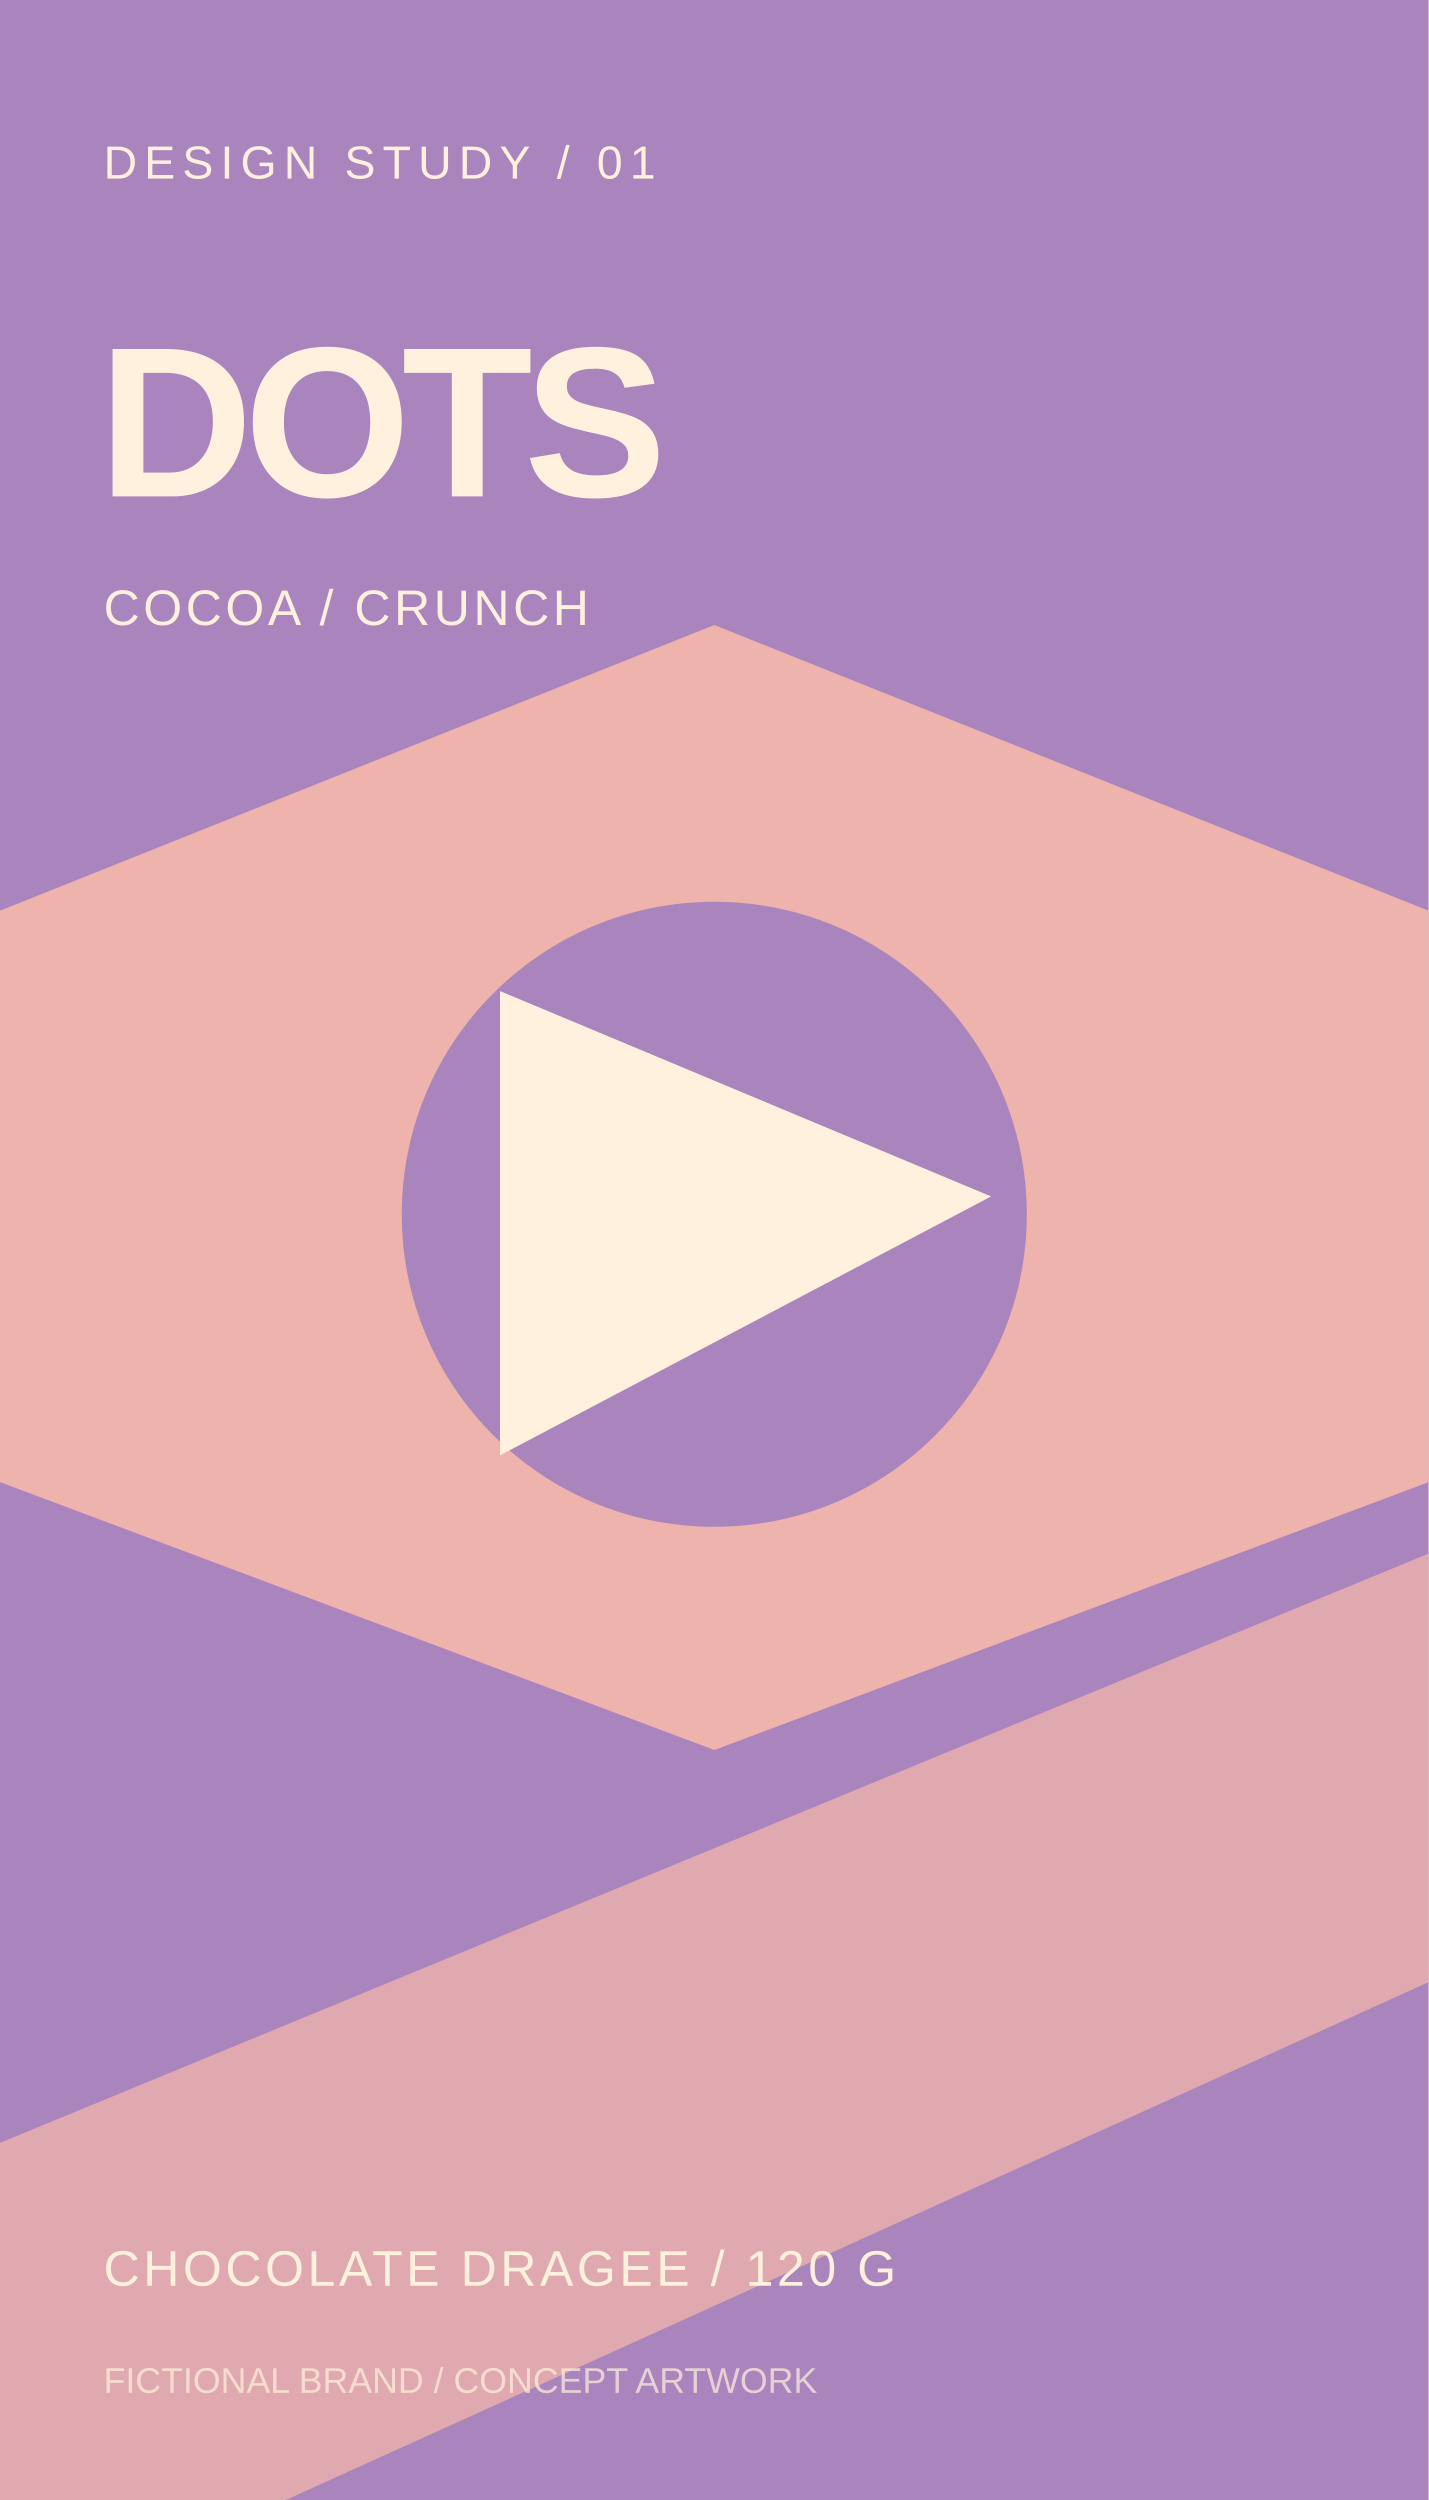
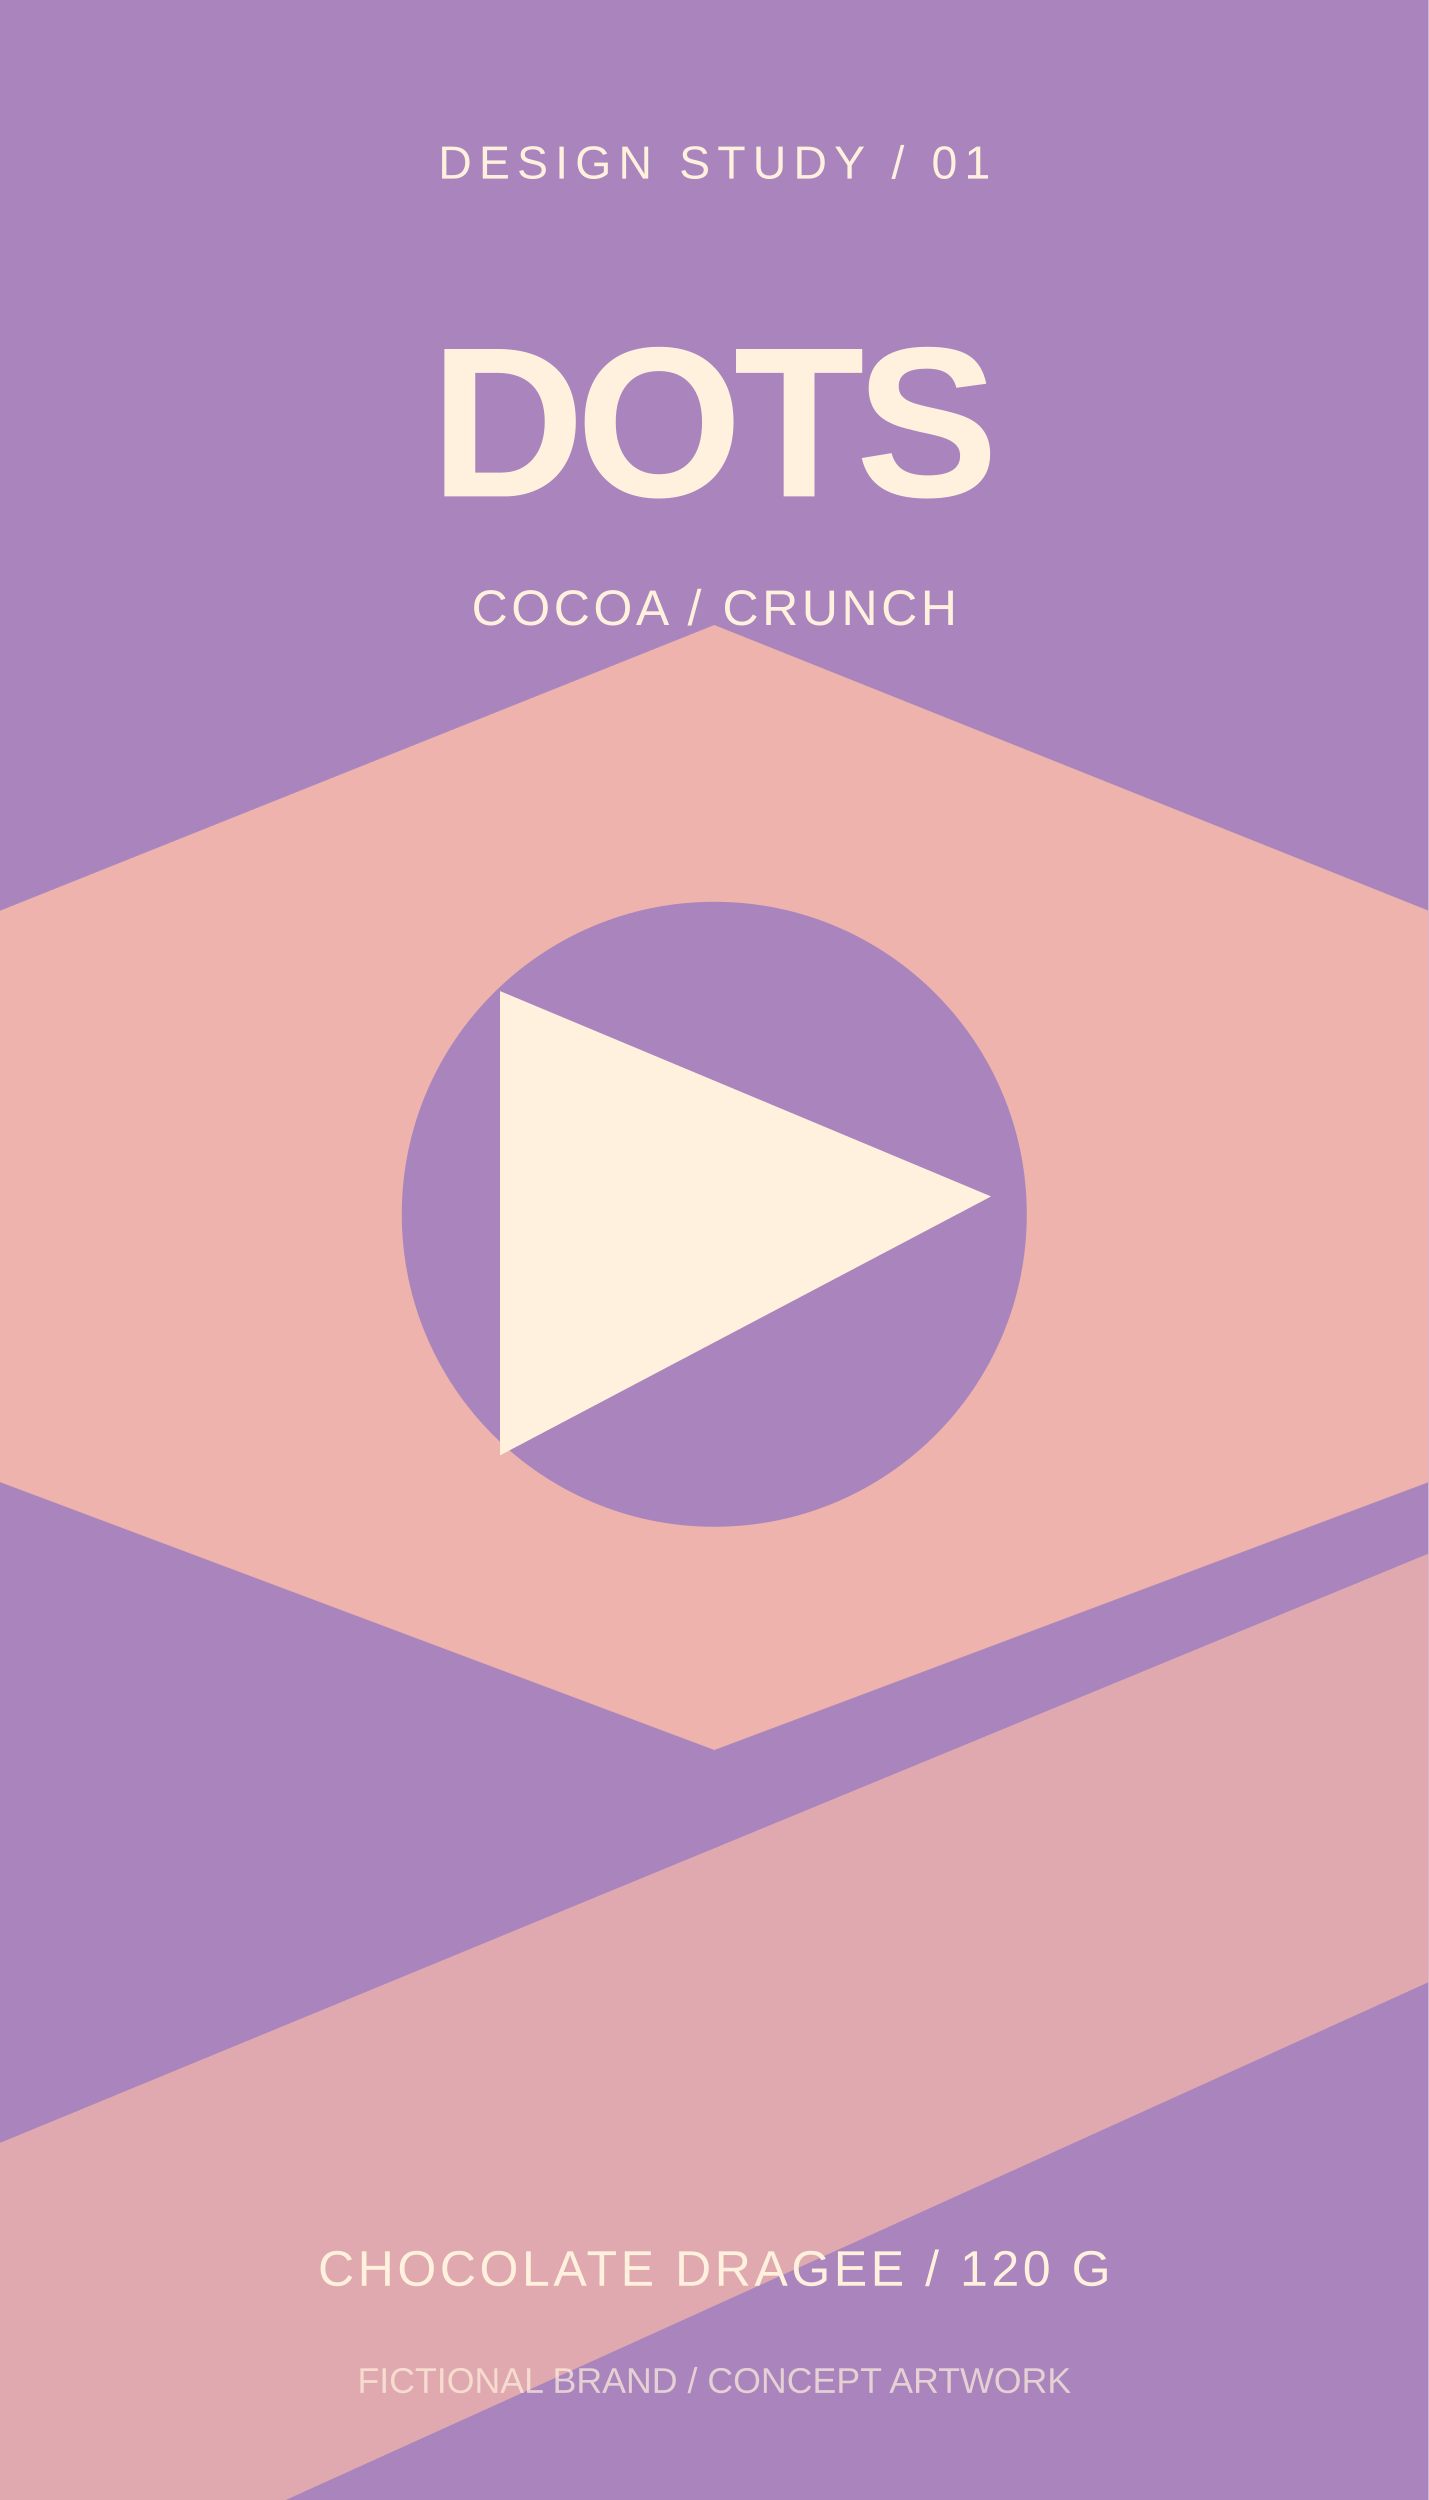
<svg xmlns="http://www.w3.org/2000/svg" width="800" height="1400" viewBox="0 0 800 1400">
  <rect width="800" height="1400" fill="#a984bd" />
  <g font-family="Arial,sans-serif">
-     <text x="58" y="100" fill="#fff1dd" font-size="26" letter-spacing="4">DESIGN STUDY / 01</text>
-     <text x="55" y="278" fill="#fff1dd" font-size="120" font-weight="900" letter-spacing="-5">DOTS</text>
-     <text x="58" y="350" fill="#fff1dd" font-size="28" letter-spacing="2">COCOA / CRUNCH</text>
+     <text x="400" text-anchor="middle" y="100" fill="#fff1dd" font-size="26" letter-spacing="4">DESIGN STUDY / 01</text>
+     <text x="400" text-anchor="middle" y="278" fill="#fff1dd" font-size="120" font-weight="900" letter-spacing="-5">DOTS</text>
+     <text x="400" text-anchor="middle" y="350" fill="#fff1dd" font-size="28" letter-spacing="2">COCOA / CRUNCH</text>
    <path d="M0 510L400 350L800 510V830L400 980L0 830Z" fill="#edb3ac" />
    <circle cx="400" cy="680" r="175" fill="#a984bd" />
    <path d="M280 555L555 670L280 815Z" fill="#fff1dd" />
    <path d="M0 1200L800 870V1110L160 1400H0Z" fill="#edb3ac" opacity=".8" />
-     <text x="58" y="1280" fill="#fff1dd" font-size="28" letter-spacing="2">CHOCOLATE DRAGEE / 120 G</text>
-     <text x="58" y="1340" fill="#fff1dd" font-size="20" opacity=".7">FICTIONAL BRAND / CONCEPT ARTWORK</text>
+     <text x="400" text-anchor="middle" y="1280" fill="#fff1dd" font-size="28" letter-spacing="2">CHOCOLATE DRAGEE / 120 G</text>
+     <text x="400" text-anchor="middle" y="1340" fill="#fff1dd" font-size="20" opacity=".7">FICTIONAL BRAND / CONCEPT ARTWORK</text>
  </g>
</svg>
